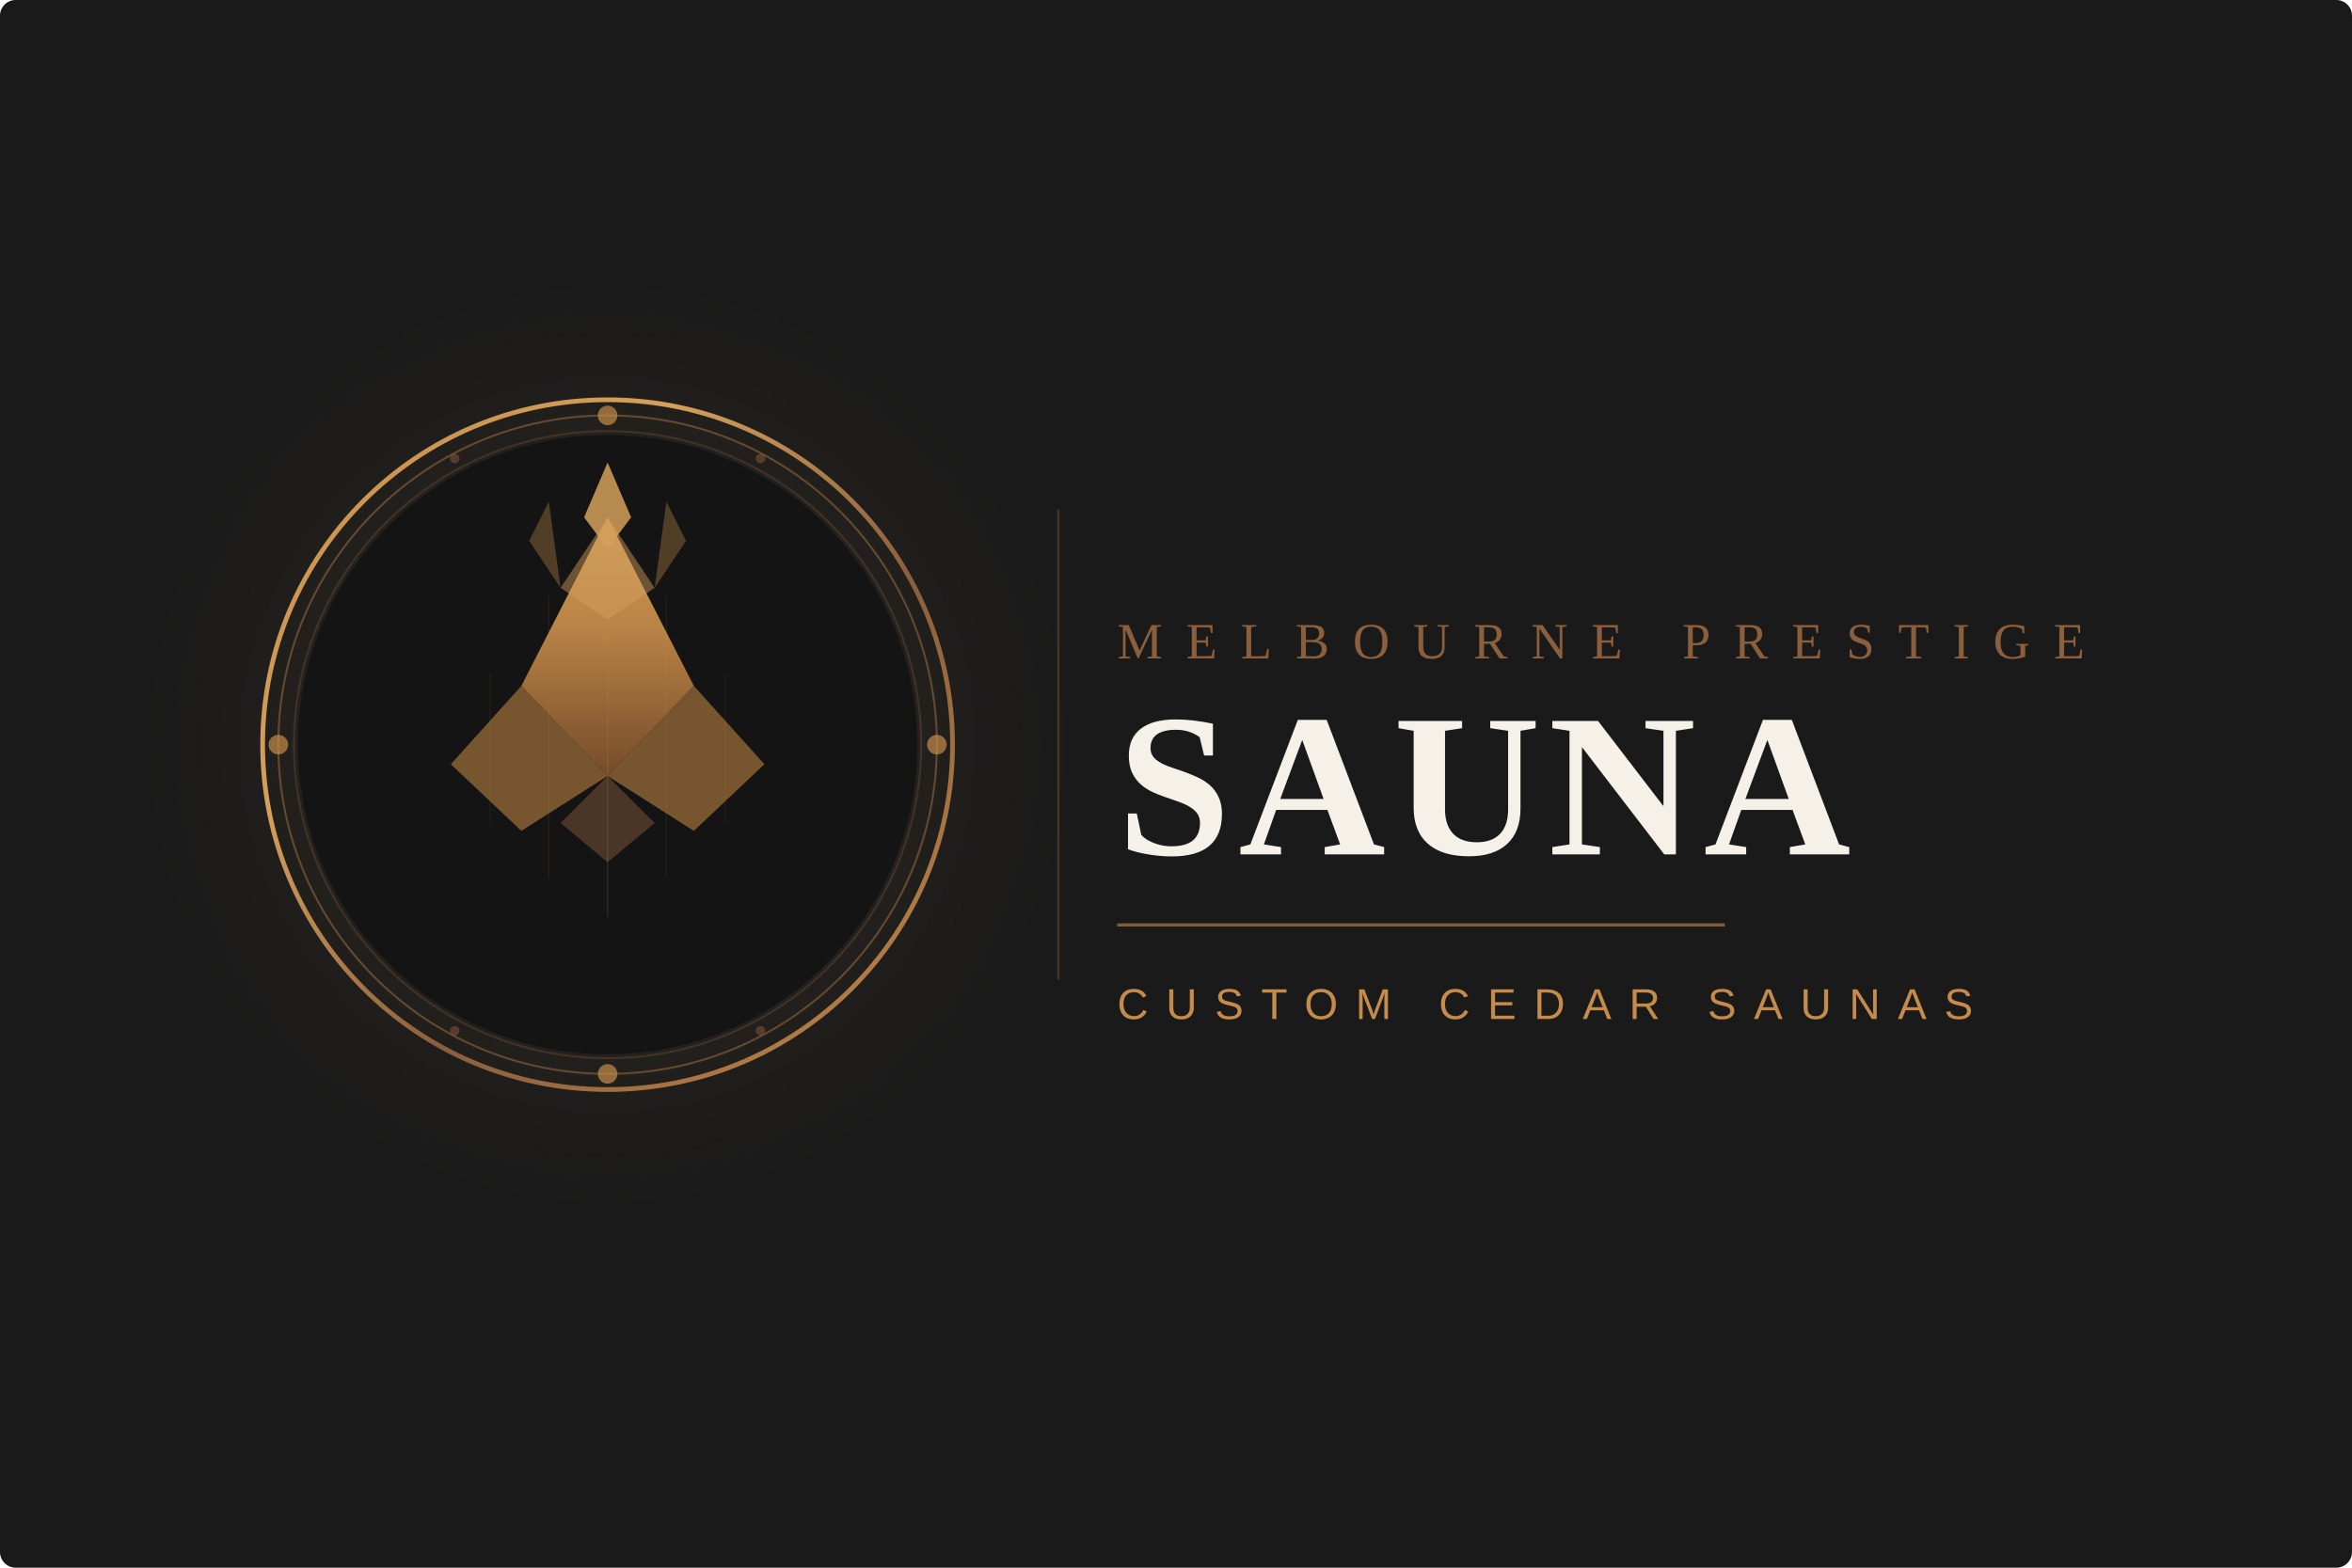
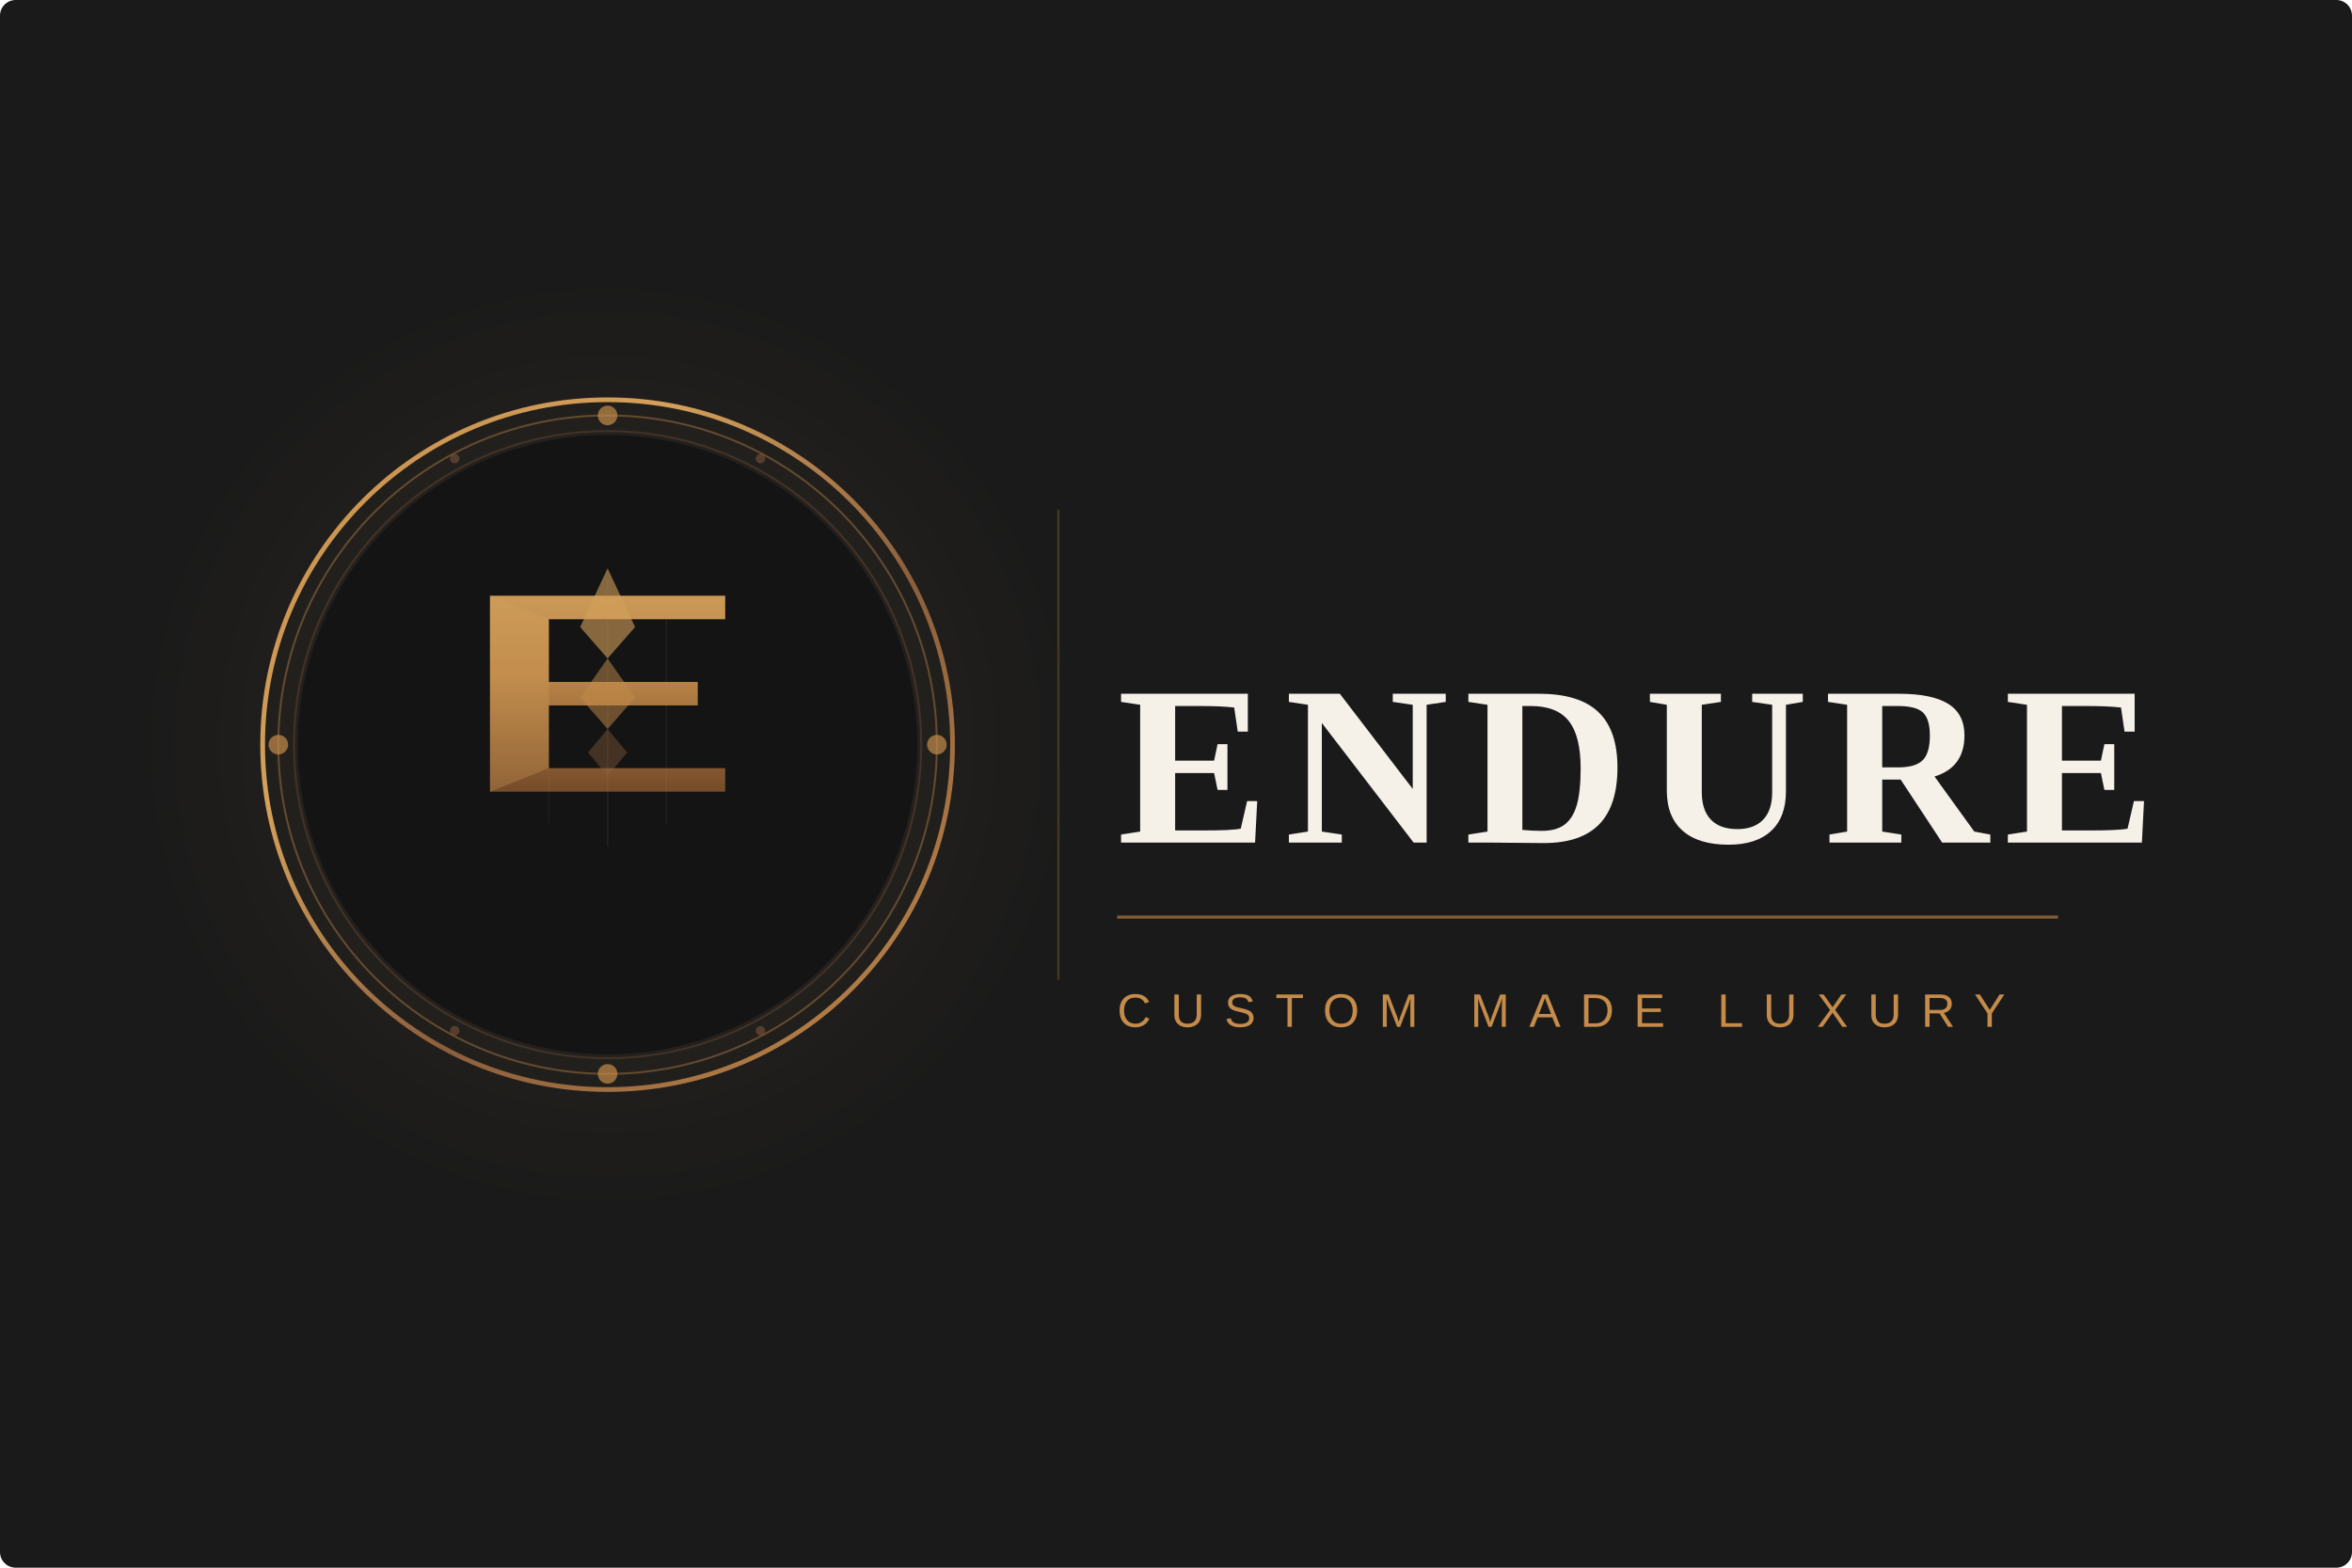
<svg xmlns="http://www.w3.org/2000/svg" viewBox="0 0 600 400">
  <defs>
    <linearGradient id="goldGrad" x1="0" y1="0" x2="1" y2="1">
      <stop offset="0%" stop-color="#d4a05a" />
      <stop offset="50%" stop-color="#c48b4a" />
      <stop offset="100%" stop-color="#8b5e3c" />
    </linearGradient>
-     <linearGradient id="flameGrad" x1="0" y1="0" x2="0" y2="1">
+     <linearGradient id="flameGrad" x1="0.5" y1="0" x2="0.5" y2="1">
      <stop offset="0%" stop-color="#d4a05a" />
      <stop offset="40%" stop-color="#c48b4a" />
      <stop offset="100%" stop-color="#7a4e2a" />
    </linearGradient>
    <linearGradient id="ringGrad" x1="0" y1="0" x2="1" y2="1">
      <stop offset="0%" stop-color="#c48b4a" />
      <stop offset="30%" stop-color="#d4a05a" />
      <stop offset="60%" stop-color="#8b5e3c" />
      <stop offset="100%" stop-color="#c48b4a" />
    </linearGradient>
    <radialGradient id="heatGlow" cx="0.5" cy="0.5" r="0.5">
      <stop offset="0%" stop-color="#c48b4a" stop-opacity="0.15" />
      <stop offset="100%" stop-color="#c48b4a" stop-opacity="0" />
    </radialGradient>
  </defs>
  <rect width="600" height="400" fill="#1a1a1a" rx="4" />
  <circle cx="155" cy="190" r="120" fill="url(#heatGlow)" />
  <circle cx="155" cy="190" r="88" fill="none" stroke="url(#ringGrad)" stroke-width="1.2" />
  <circle cx="155" cy="190" r="84" fill="none" stroke="#c48b4a" stroke-width="0.5" opacity="0.4" />
  <circle cx="155" cy="190" r="80" fill="none" stroke="#8b5e3c" stroke-width="0.5" opacity="0.3" />
  <circle cx="155" cy="190" r="79" fill="#141414" />
  <circle cx="155" cy="106" r="2.5" fill="#c48b4a" opacity="0.7" />
  <circle cx="155" cy="274" r="2.5" fill="#c48b4a" opacity="0.7" />
  <circle cx="71" cy="190" r="2.5" fill="#c48b4a" opacity="0.7" />
  <circle cx="239" cy="190" r="2.5" fill="#c48b4a" opacity="0.7" />
  <circle cx="194" cy="117" r="1.2" fill="#8b5e3c" opacity="0.5" />
  <circle cx="116" cy="263" r="1.2" fill="#8b5e3c" opacity="0.5" />
  <circle cx="116" cy="117" r="1.2" fill="#8b5e3c" opacity="0.5" />
  <circle cx="194" cy="263" r="1.2" fill="#8b5e3c" opacity="0.5" />
-   <polygon points="155,132 133,175 155,198 177,175" fill="url(#flameGrad)" opacity="0.95" />
-   <polygon points="133,175 115,195 133,212 155,198" fill="#a0703a" opacity="0.7" />
-   <polygon points="177,175 195,195 177,212 155,198" fill="#a0703a" opacity="0.7" />
-   <polygon points="155,132 143,150 155,158 167,150" fill="#d4a05a" opacity="0.45" />
-   <polygon points="155,198 143,210 155,220 167,210" fill="#8b5e3c" opacity="0.45" />
-   <polygon points="155,118 149,132 155,140 161,132" fill="#d4a05a" opacity="0.85" />
-   <polygon points="140,128 135,138 143,150" fill="#c48b4a" opacity="0.35" />
-   <polygon points="170,128 175,138 167,150" fill="#c48b4a" opacity="0.35" />
-   <line x1="155" y1="142" x2="155" y2="234" stroke="#c48b4a" stroke-width="0.4" opacity="0.15" />
-   <line x1="140" y1="152" x2="140" y2="224" stroke="#c48b4a" stroke-width="0.3" opacity="0.10" />
-   <line x1="170" y1="152" x2="170" y2="224" stroke="#c48b4a" stroke-width="0.3" opacity="0.10" />
-   <line x1="125" y1="172" x2="125" y2="210" stroke="#c48b4a" stroke-width="0.3" opacity="0.08" />
-   <line x1="185" y1="172" x2="185" y2="210" stroke="#c48b4a" stroke-width="0.3" opacity="0.08" />
+   <polygon points="125,152 185,152 185,158 140,158 140,174 178,174 178,180 140,180 140,196 185,196 185,202 125,202 125,152" fill="url(#flameGrad)" opacity="0.95" />
+   <polygon points="125,152 140,158 140,196 125,202" fill="#d4a05a" opacity="0.3" />
+   <polygon points="155,145 148,160 155,168 162,160" fill="#d4a05a" opacity="0.6" />
+   <polygon points="155,168 148,178 155,186 162,178" fill="#c48b4a" opacity="0.5" />
+   <polygon points="155,186 150,192 155,198 160,192" fill="#8b5e3c" opacity="0.4" />
+   <line x1="155" y1="148" x2="155" y2="216" stroke="#c48b4a" stroke-width="0.4" opacity="0.1" />
+   <line x1="140" y1="158" x2="140" y2="210" stroke="#c48b4a" stroke-width="0.3" opacity="0.08" />
+   <line x1="170" y1="158" x2="170" y2="210" stroke="#c48b4a" stroke-width="0.3" opacity="0.08" />
  <line x1="270" y1="130" x2="270" y2="250" stroke="#c48b4a" stroke-width="0.6" opacity="0.25" />
-   <text x="285" y="168" font-family="Georgia, 'Times New Roman', serif" font-size="13" font-weight="400" letter-spacing="6" fill="#8b5e3c">MELBOURNE PRESTIGE</text>
-   <text x="285" y="218" font-family="Georgia, 'Times New Roman', serif" font-size="52" font-weight="700" letter-spacing="2" fill="#f5f0e8">SAUNA</text>
-   <line x1="285" y1="236" x2="440" y2="236" stroke="#c48b4a" stroke-width="0.8" opacity="0.6" />
-   <text x="285" y="260" font-family="'Segoe UI', 'Helvetica Neue', Arial, sans-serif" font-size="11" font-weight="400" letter-spacing="4.5" fill="#c48b4a">CUSTOM CEDAR SAUNAS</text>
+   <text x="285" y="215" font-family="Georgia, 'Times New Roman', serif" font-size="58" font-weight="700" letter-spacing="4" fill="#f5f0e8">ENDURE</text>
+   <line x1="285" y1="234" x2="525" y2="234" stroke="#c48b4a" stroke-width="0.8" opacity="0.6" />
+   <text x="285" y="262" font-family="'Segoe UI', 'Helvetica Neue', Arial, sans-serif" font-size="12" font-weight="400" letter-spacing="5" fill="#c48b4a">CUSTOM MADE LUXURY</text>
</svg>
